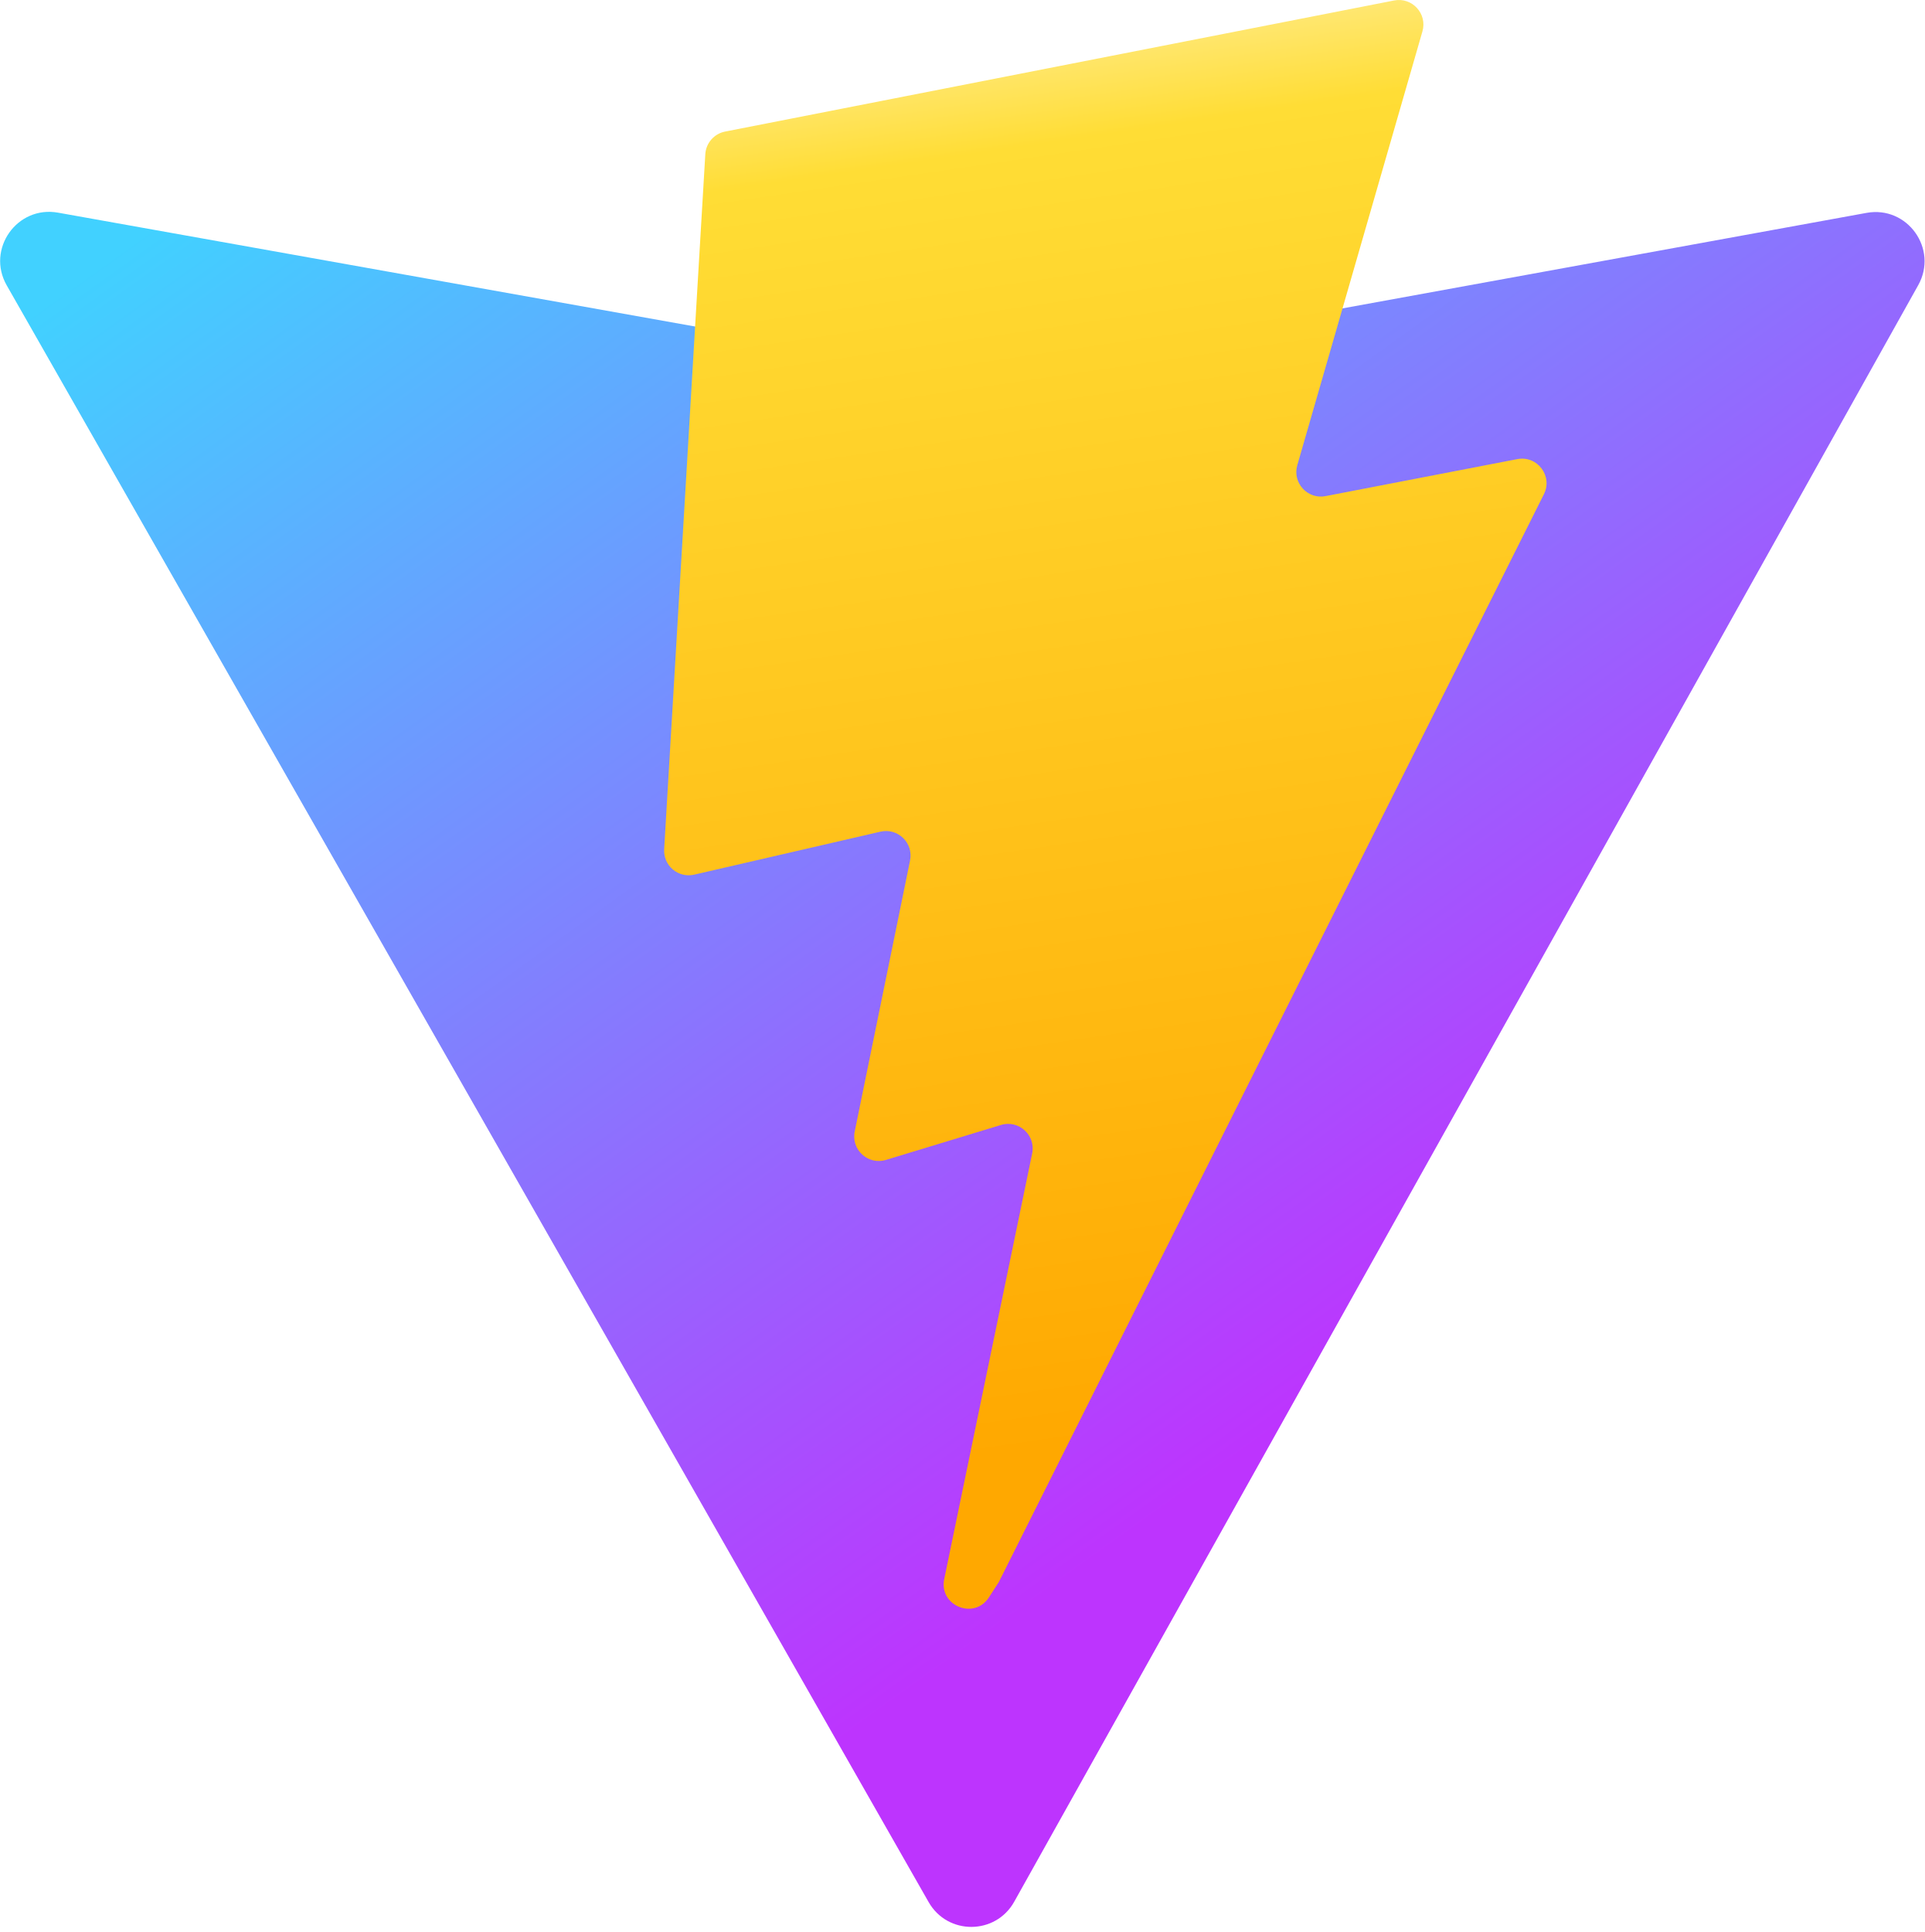
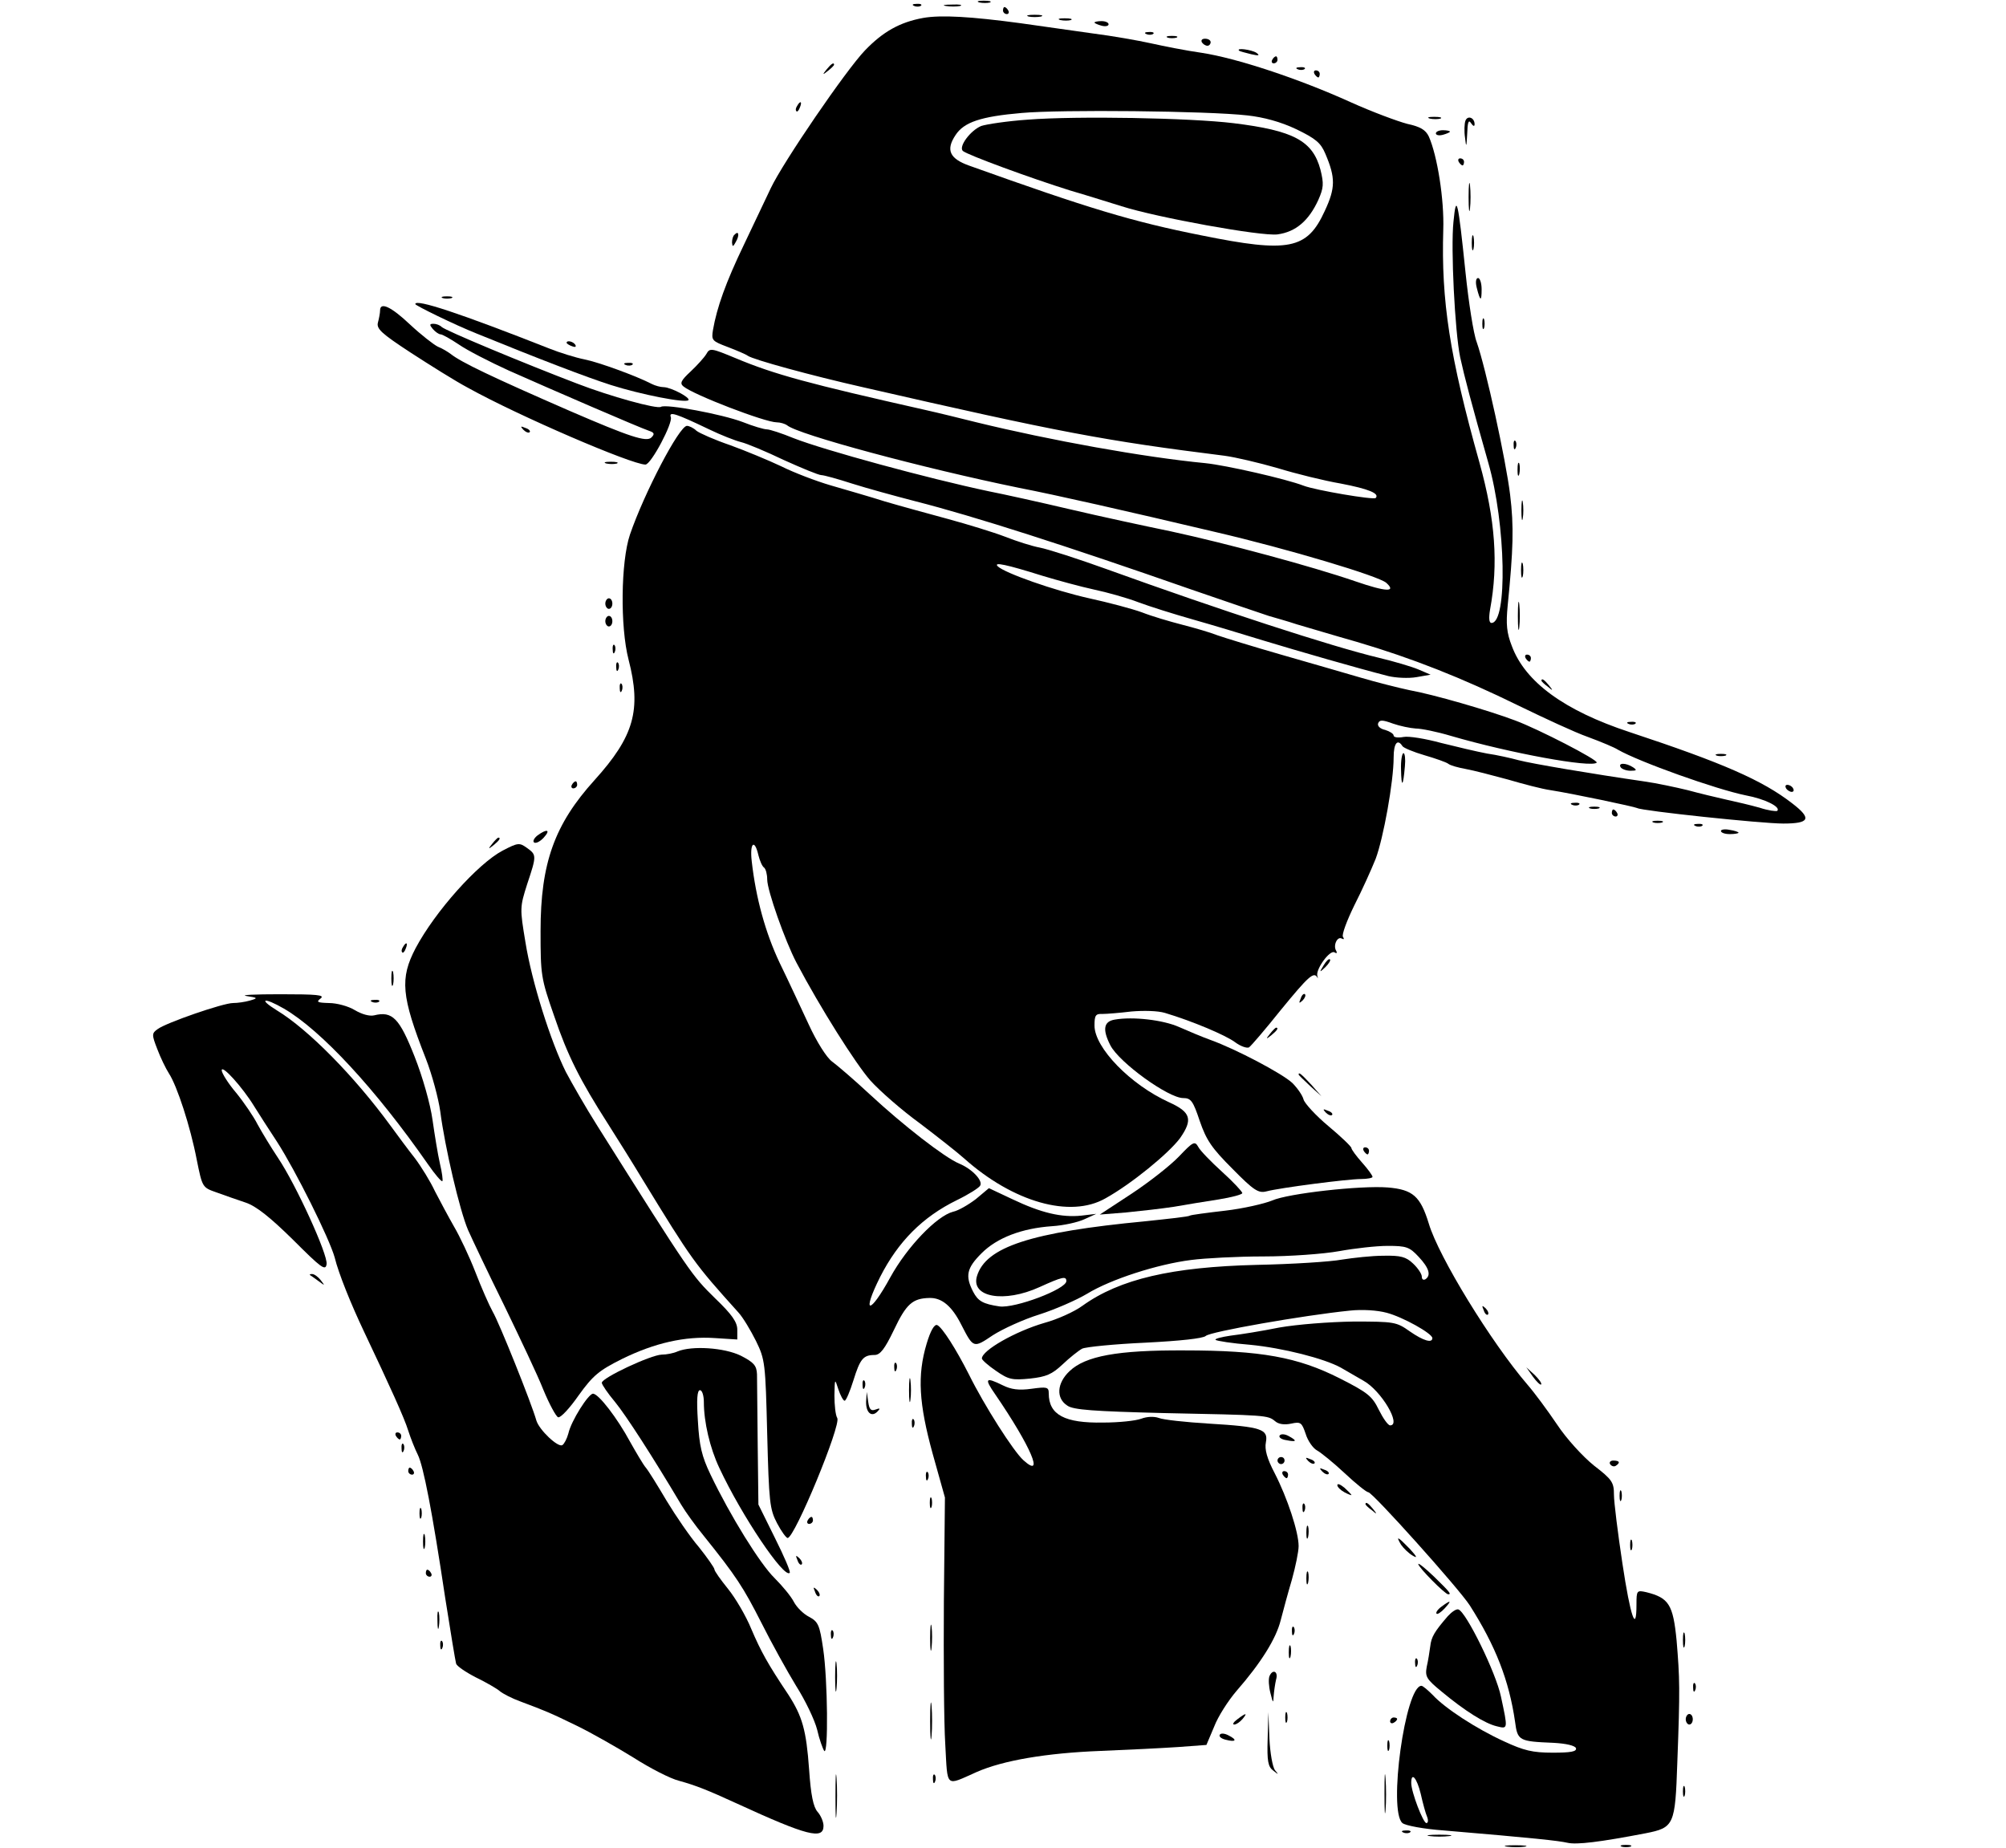
- <svg xmlns="http://www.w3.org/2000/svg" aria-hidden="true" role="img" class="iconify iconify--logos" width="31.88" height="32" preserveAspectRatio="xMidYMid meet" viewBox="0 0 256 257">
-   <defs>
-     <linearGradient id="IconifyId1813088fe1fbc01fb466" x1="-.828%" x2="57.636%" y1="7.652%" y2="78.411%">
-       <stop offset="0%" stop-color="#41D1FF" />
-       <stop offset="100%" stop-color="#BD34FE" />
-     </linearGradient>
-     <linearGradient id="IconifyId1813088fe1fbc01fb467" x1="43.376%" x2="50.316%" y1="2.242%" y2="89.03%">
-       <stop offset="0%" stop-color="#FFEA83" />
-       <stop offset="8.333%" stop-color="#FFDD35" />
-       <stop offset="100%" stop-color="#FFA800" />
-     </linearGradient>
-   </defs>
-   <path fill="url(#IconifyId1813088fe1fbc01fb466)" d="M255.153 37.938L134.897 252.976c-2.483 4.44-8.862 4.466-11.382.048L.875 37.958c-2.746-4.814 1.371-10.646 6.827-9.67l120.385 21.517a6.537 6.537 0 0 0 2.322-.004l117.867-21.483c5.438-.991 9.574 4.796 6.877 9.62Z" />
-   <path fill="url(#IconifyId1813088fe1fbc01fb467)" d="M185.432.063L96.44 17.501a3.268 3.268 0 0 0-2.634 3.014l-5.474 92.456a3.268 3.268 0 0 0 3.997 3.378l24.777-5.718c2.318-.535 4.413 1.507 3.936 3.838l-7.361 36.047c-.495 2.426 1.782 4.5 4.151 3.78l15.304-4.649c2.372-.72 4.652 1.36 4.15 3.788l-11.698 56.621c-.732 3.542 3.979 5.473 5.943 2.437l1.313-2.028l72.516-144.72c1.215-2.423-.88-5.186-3.54-4.672l-25.505 4.922c-2.396.462-4.435-1.77-3.759-4.114l16.646-57.705c.677-2.35-1.37-4.583-3.769-4.113Z" />
+ <svg xmlns="http://www.w3.org/2000/svg" version="1.0" width="570pt" height="525pt" viewBox="0 0 570 525" preserveAspectRatio="xMidYMid meet">
+   <g transform="translate(0,525) scale(0.1,-0.1)" fill="#000000" stroke="none">
+     <path d="M2783 5243 c9 -2 23 -2 30 0 6 3 -1 5 -18 5 -16 0 -22 -2 -12 -5z" />
+     <path d="M2598 5233 c7 -3 16 -2 19 1 4 3 -2 6 -13 5 -11 0 -14 -3 -6 -6z" />
+     <path d="M2688 5233 c12 -2 30 -2 40 0 9 3 -1 5 -23 4 -22 0 -30 -2 -17 -4z" />
+     <path d="M2850 5220 c0 -5 5 -10 11 -10 5 0 7 5 4 10 -3 6 -8 10 -11 10 -2 0 -4 -4 -4 -10z" />
+     <path d="M2623 5199 c-66 -12 -114 -39 -165 -92 -54 -56 -233 -318 -268 -392 -13 -27 -47 -99 -76 -160 -52 -108 -77 -179 -88 -242 -5 -30 -3 -32 42 -49 26 -10 52 -21 57 -25 16 -11 180 -56 326 -89 563 -129 686 -152 1029 -195 30 -4 98 -20 150 -35 52 -16 133 -36 180 -44 78 -15 111 -28 99 -41 -6 -6 -171 22 -205 35 -49 19 -220 58 -279 64 -176 17 -441 65 -650 116 -44 11 -109 27 -145 35 -333 75 -429 101 -539 147 -70 29 -74 30 -84 12 -6 -10 -26 -32 -44 -49 -28 -26 -32 -34 -21 -43 29 -24 232 -102 265 -102 10 0 23 -4 29 -8 28 -26 390 -123 659 -178 108 -21 302 -65 560 -126 206 -48 463 -125 484 -144 30 -27 0 -26 -87 4 -125 43 -367 108 -524 142 -73 15 -203 43 -288 63 -85 20 -189 43 -230 51 -175 37 -468 117 -555 151 -34 14 -68 25 -76 25 -8 0 -39 9 -69 21 -58 22 -218 52 -232 43 -11 -7 -145 30 -238 66 -152 58 -375 151 -385 161 -5 5 -15 9 -23 9 -12 0 -12 -3 -2 -15 7 -8 17 -15 22 -15 5 0 28 -13 52 -29 23 -16 87 -49 142 -74 119 -53 371 -162 398 -171 15 -5 17 -9 7 -19 -14 -14 -62 2 -231 75 -225 98 -310 139 -339 162 -8 6 -24 16 -37 21 -12 6 -48 34 -79 63 -54 51 -85 65 -85 40 0 -7 -3 -23 -6 -34 -5 -18 9 -31 93 -86 54 -35 127 -81 163 -100 144 -80 465 -218 504 -218 16 0 79 119 72 135 -6 17 15 10 109 -35 33 -16 74 -32 90 -36 17 -4 72 -27 122 -51 51 -23 99 -43 107 -43 7 0 47 -11 87 -24 41 -13 121 -35 179 -50 169 -43 430 -127 785 -251 105 -36 204 -70 220 -75 17 -5 53 -15 80 -24 28 -8 104 -31 171 -50 156 -46 298 -102 459 -181 72 -35 160 -76 197 -89 38 -14 76 -30 85 -36 61 -35 280 -113 364 -130 54 -10 100 -33 89 -44 -3 -2 -26 1 -50 9 -25 7 -67 17 -95 23 -27 6 -77 18 -110 27 -33 8 -89 20 -125 25 -145 21 -317 50 -355 60 -22 6 -62 15 -90 19 -27 5 -86 19 -130 30 -44 12 -92 20 -107 17 -16 -3 -28 -1 -28 4 0 5 -11 12 -24 16 -14 3 -23 11 -20 19 4 10 12 10 42 -1 20 -7 49 -13 65 -14 15 0 60 -9 100 -21 168 -49 398 -91 414 -76 6 7 -167 96 -232 120 -77 29 -233 74 -300 86 -33 7 -96 23 -140 36 -44 13 -145 42 -225 65 -80 23 -161 48 -181 55 -20 8 -65 21 -100 30 -35 9 -86 24 -114 35 -27 10 -95 28 -150 40 -99 22 -241 72 -260 91 -13 13 25 5 127 -27 43 -13 109 -31 146 -39 38 -8 95 -24 126 -36 32 -12 102 -34 155 -49 53 -15 143 -42 201 -60 99 -30 265 -78 355 -101 21 -5 57 -7 80 -3 l40 7 -35 15 c-19 8 -70 23 -112 33 -134 32 -450 135 -774 252 -83 30 -168 57 -189 61 -22 4 -66 18 -99 31 -34 13 -106 35 -161 50 -55 15 -136 37 -180 50 -44 14 -114 34 -155 46 -41 12 -104 36 -140 54 -36 17 -101 44 -145 60 -44 15 -87 34 -96 41 -8 8 -21 14 -27 14 -22 0 -122 -192 -162 -309 -26 -77 -28 -262 -4 -355 37 -143 16 -218 -97 -343 -113 -125 -153 -235 -153 -428 0 -125 1 -134 38 -240 39 -115 74 -184 154 -309 26 -41 70 -111 97 -156 142 -232 147 -239 273 -379 13 -14 35 -51 50 -81 26 -53 27 -63 32 -265 5 -193 7 -213 28 -253 12 -23 26 -42 30 -42 20 0 153 322 141 341 -5 8 -8 37 -8 64 1 49 1 49 11 18 6 -18 14 -33 18 -33 4 0 15 26 25 58 19 61 28 72 60 72 16 0 29 17 55 71 35 74 53 90 101 91 35 1 64 -23 91 -77 34 -66 34 -66 89 -29 28 18 87 45 132 59 44 14 106 41 136 59 67 41 200 84 296 96 38 5 131 10 205 10 74 0 171 7 215 15 44 8 106 15 138 15 53 0 62 -3 88 -31 30 -32 36 -53 19 -64 -6 -3 -10 0 -10 8 0 7 -11 24 -25 37 -20 19 -35 23 -84 22 -33 0 -86 -6 -118 -11 -32 -6 -141 -13 -243 -15 -240 -6 -388 -40 -494 -116 -23 -17 -72 -39 -109 -49 -82 -24 -177 -78 -177 -101 0 -4 18 -20 40 -35 36 -25 46 -27 97 -22 46 5 62 12 92 40 20 19 45 39 56 45 11 5 92 13 180 17 99 5 163 12 171 19 11 12 280 59 409 72 36 4 79 1 105 -6 46 -12 130 -59 130 -72 0 -15 -25 -8 -64 19 -38 27 -44 28 -160 28 -69 -1 -159 -8 -211 -17 -49 -10 -112 -20 -138 -23 -27 -4 -46 -9 -43 -12 3 -3 47 -10 98 -14 93 -9 211 -39 258 -65 14 -8 43 -25 64 -37 51 -28 109 -127 76 -127 -6 0 -20 20 -32 44 -19 39 -31 49 -112 90 -119 60 -223 79 -441 79 -190 1 -281 -16 -326 -59 -36 -34 -39 -77 -6 -98 17 -12 75 -16 272 -21 295 -6 297 -6 318 -23 10 -9 27 -11 46 -7 27 6 30 3 41 -29 6 -20 21 -41 32 -47 11 -6 47 -35 79 -65 32 -30 62 -54 67 -54 12 0 256 -272 288 -321 74 -116 112 -214 129 -331 7 -54 11 -56 109 -60 37 -2 61 -8 64 -15 3 -10 -15 -13 -66 -13 -57 0 -82 6 -138 32 -79 36 -168 94 -203 132 -14 14 -28 26 -32 26 -46 0 -95 -356 -54 -390 8 -7 61 -17 118 -21 260 -22 324 -29 351 -35 26 -6 92 2 222 27 81 16 84 23 90 200 8 210 7 240 -2 348 -10 102 -22 121 -86 137 -27 6 -28 5 -28 -35 0 -84 -17 -36 -40 117 -13 86 -24 174 -24 195 0 35 -5 43 -57 83 -31 25 -78 76 -105 117 -27 40 -64 90 -84 113 -103 120 -252 363 -280 457 -24 78 -45 97 -117 103 -77 6 -283 -17 -328 -37 -22 -9 -82 -23 -134 -29 -52 -6 -97 -12 -100 -14 -3 -3 -60 -9 -126 -16 -326 -31 -454 -73 -479 -156 -18 -60 77 -77 178 -31 64 29 76 32 76 17 0 -23 -146 -78 -190 -72 -47 7 -61 15 -75 42 -23 45 -18 67 24 109 44 44 114 71 201 77 32 2 73 11 92 20 l33 15 -42 -5 c-57 -6 -115 8 -195 46 l-68 32 -37 -31 c-21 -16 -50 -33 -65 -36 -46 -12 -130 -99 -178 -186 -59 -108 -83 -107 -29 1 51 100 120 170 218 218 33 16 63 35 66 41 9 14 -23 48 -60 63 -42 18 -158 108 -254 197 -44 41 -92 82 -107 93 -15 11 -43 55 -66 105 -22 47 -59 127 -83 176 -40 85 -67 182 -79 288 -6 52 8 65 19 17 4 -16 11 -32 16 -35 5 -4 9 -19 9 -34 0 -31 51 -175 83 -236 68 -129 168 -287 210 -335 27 -30 90 -85 141 -122 50 -38 106 -82 125 -99 140 -125 302 -171 402 -114 74 41 180 128 212 171 37 53 31 74 -31 102 -110 50 -212 155 -212 218 0 29 3 34 23 33 12 0 49 3 82 7 35 3 75 2 95 -4 77 -23 172 -63 199 -83 16 -12 34 -18 40 -15 6 4 47 52 91 107 77 94 93 109 103 92 2 -5 2 -2 0 5 -4 19 36 74 49 66 6 -4 8 -2 5 4 -10 15 3 43 16 35 6 -3 7 -1 3 5 -4 6 11 46 32 89 22 43 49 103 61 133 22 59 51 219 51 288 0 40 11 54 25 32 3 -5 32 -17 63 -26 31 -9 62 -20 67 -24 6 -5 28 -11 50 -15 22 -4 76 -18 120 -30 44 -13 98 -27 120 -30 64 -10 239 -47 247 -51 13 -8 353 -44 415 -44 75 0 82 14 26 57 -85 66 -197 115 -463 203 -185 61 -296 142 -334 244 -15 38 -17 63 -12 115 16 160 18 225 7 315 -12 99 -69 360 -95 434 -9 23 -23 113 -32 200 -21 203 -26 225 -34 142 -8 -75 4 -312 19 -385 12 -55 32 -131 80 -300 50 -174 55 -455 9 -455 -7 0 -8 14 -4 38 24 130 15 255 -30 417 -85 303 -109 460 -103 662 3 86 -17 211 -41 265 -9 19 -24 28 -61 36 -27 7 -100 34 -162 62 -148 67 -324 125 -423 140 -43 6 -108 19 -144 27 -36 8 -110 21 -165 28 -55 8 -147 21 -205 29 -141 19 -226 24 -277 15z m922 -277 c45 -5 94 -18 138 -39 56 -27 70 -39 83 -70 29 -68 29 -97 -2 -163 -50 -109 -102 -119 -349 -69 -197 39 -322 77 -660 198 -57 20 -68 45 -40 87 24 37 72 53 188 63 110 10 528 6 642 -7z m492 -4769 c6 -27 14 -56 18 -65 4 -10 3 -18 -2 -18 -9 0 -43 88 -43 114 0 33 16 14 27 -31z" />
+     <path d="M2920 4910 c-58 -4 -117 -13 -132 -18 -31 -13 -65 -59 -52 -71 15 -12 192 -77 304 -112 58 -17 124 -38 147 -45 100 -32 398 -86 443 -80 52 7 89 39 116 98 15 34 16 46 6 86 -22 82 -76 111 -247 132 -123 15 -444 21 -585 10z" />
+     <path d="M2923 5203 c9 -2 25 -2 35 0 9 3 1 5 -18 5 -19 0 -27 -2 -17 -5z" />
+     <path d="M3013 5193 c9 -2 23 -2 30 0 6 3 -1 5 -18 5 -16 0 -22 -2 -12 -5z" />
+     <path d="M3110 5186 c0 -2 9 -6 20 -9 11 -3 20 -1 20 4 0 5 -9 9 -20 9 -11 0 -20 -2 -20 -4z" />
+     <path d="M3258 5153 c7 -3 16 -2 19 1 4 3 -2 6 -13 5 -11 0 -14 -3 -6 -6z" />
+     <path d="M3318 5143 c6 -2 18 -2 25 0 6 3 1 5 -13 5 -14 0 -19 -2 -12 -5z" />
+     <path d="M3415 5130 c3 -5 10 -10 16 -10 5 0 9 5 9 10 0 6 -7 10 -16 10 -8 0 -12 -4 -9 -10z" />
+     <path d="M3521 5106 c2 -2 18 -6 34 -10 22 -5 26 -4 15 4 -14 9 -59 15 -49 6z" />
+     <path d="M3615 5080 c-3 -5 -1 -10 4 -10 6 0 11 5 11 10 0 6 -2 10 -4 10 -3 0 -8 -4 -11 -10z" />
+     <path d="M2349 5053 c-13 -16 -12 -17 4 -4 9 7 17 15 17 17 0 8 -8 3 -21 -13z" />
+     <path d="M3688 5053 c7 -3 16 -2 19 1 4 3 -2 6 -13 5 -11 0 -14 -3 -6 -6z" />
+     <path d="M3735 5040 c3 -5 8 -10 11 -10 2 0 4 5 4 10 0 6 -5 10 -11 10 -5 0 -7 -4 -4 -10z" />
+     <path d="M2265 4949 c-4 -6 -5 -12 -2 -15 2 -3 7 2 10 11 7 17 1 20 -8 4z" />
+     <path d="M4063 4913 c9 -2 23 -2 30 0 6 3 -1 5 -18 5 -16 0 -22 -2 -12 -5z" />
+     <path d="M4164 4907 c-3 -8 -4 -30 -1 -49 3 -28 4 -27 6 12 1 33 4 41 11 30 6 -9 10 -10 10 -3 0 19 -20 26 -26 10z" />
+     <path d="M4080 4871 c0 -5 9 -7 20 -4 11 3 20 7 20 9 0 2 -9 4 -20 4 -11 0 -20 -4 -20 -9z" />
+     <path d="M4145 4790 c3 -5 8 -10 11 -10 2 0 4 5 4 10 0 6 -5 10 -11 10 -5 0 -7 -4 -4 -10z" />
+     <path d="M4173 4690 c0 -36 2 -50 4 -32 2 17 2 47 0 65 -2 17 -4 3 -4 -33z" />
+     <path d="M2087 4583 c-4 -3 -7 -13 -7 -22 1 -13 3 -13 11 2 11 19 8 33 -4 20z" />
+     <path d="M4182 4560 c0 -19 2 -27 5 -17 2 9 2 25 0 35 -3 9 -5 1 -5 -18z" />
+     <path d="M4196 4433 c10 -40 14 -41 14 -5 0 18 -5 32 -10 32 -6 0 -8 -11 -4 -27z" />
+     <path d="M1258 4403 c6 -2 18 -2 25 0 6 3 1 5 -13 5 -14 0 -19 -2 -12 -5z" />
+     <path d="M1180 4386 c0 -4 112 -59 175 -84 174 -71 312 -124 381 -146 85 -27 212 -52 220 -43 7 7 -50 37 -71 37 -8 0 -23 4 -33 9 -42 22 -151 62 -192 70 -25 5 -70 19 -100 31 -251 99 -380 142 -380 126z" />
+     <path d="M4212 4330 c0 -14 2 -19 5 -12 2 6 2 18 0 25 -3 6 -5 1 -5 -13z" />
+     <path d="M1610 4276 c0 -2 7 -7 16 -10 8 -3 12 -2 9 4 -6 10 -25 14 -25 6z" />
+     <path d="M1778 4213 c7 -3 16 -2 19 1 4 3 -2 6 -13 5 -11 0 -14 -3 -6 -6z" />
+     <path d="M1487 4029 c7 -7 15 -10 18 -7 3 3 -2 9 -12 12 -14 6 -15 5 -6 -5z" />
+     <path d="M4301 3984 c0 -11 3 -14 6 -6 3 7 2 16 -1 19 -3 4 -6 -2 -5 -13z" />
+     <path d="M1723 3933 c9 -2 23 -2 30 0 6 3 -1 5 -18 5 -16 0 -22 -2 -12 -5z" />
+     <path d="M4312 3915 c0 -16 2 -22 5 -12 2 9 2 23 0 30 -3 6 -5 -1 -5 -18z" />
+     <path d="M4323 3800 c0 -25 2 -35 4 -22 2 12 2 32 0 45 -2 12 -4 2 -4 -23z" />
+     <path d="M4322 3630 c0 -19 2 -27 5 -17 2 9 2 25 0 35 -3 9 -5 1 -5 -18z" />
+     <path d="M4313 3500 c0 -36 2 -50 4 -32 2 17 2 47 0 65 -2 17 -4 3 -4 -33z" />
+     <path d="M1720 3535 c0 -8 5 -15 10 -15 6 0 10 7 10 15 0 8 -4 15 -10 15 -5 0 -10 -7 -10 -15z" />
+     <path d="M1720 3485 c0 -8 5 -15 10 -15 6 0 10 7 10 15 0 8 -4 15 -10 15 -5 0 -10 -7 -10 -15z" />
+     <path d="M1741 3404 c0 -11 3 -14 6 -6 3 7 2 16 -1 19 -3 4 -6 -2 -5 -13z" />
+     <path d="M4335 3380 c3 -5 8 -10 11 -10 2 0 4 5 4 10 0 6 -5 10 -11 10 -5 0 -7 -4 -4 -10z" />
+     <path d="M1751 3354 c0 -11 3 -14 6 -6 3 7 2 16 -1 19 -3 4 -6 -2 -5 -13z" />
+     <path d="M4380 3316 c0 -2 8 -10 18 -17 15 -13 16 -12 3 4 -13 16 -21 21 -21 13z" />
+     <path d="M1761 3294 c0 -11 3 -14 6 -6 3 7 2 16 -1 19 -3 4 -6 -2 -5 -13z" />
+     <path d="M4628 3193 c7 -3 16 -2 19 1 4 3 -2 6 -13 5 -11 0 -14 -3 -6 -6z" />
+     <path d="M3981 3063 c1 -53 6 -49 11 10 2 20 0 37 -4 37 -4 0 -8 -21 -7 -47z" />
+     <path d="M4878 3103 c6 -2 18 -2 25 0 6 3 1 5 -13 5 -14 0 -19 -2 -12 -5z" />
+     <path d="M4605 3070 c3 -5 16 -10 28 -10 18 0 19 2 7 10 -20 13 -43 13 -35 0z" />
+     <path d="M1625 3020 c-3 -5 -1 -10 4 -10 6 0 11 5 11 10 0 6 -2 10 -4 10 -3 0 -8 -4 -11 -10z" />
+     <path d="M5075 3010 c3 -5 11 -10 16 -10 6 0 7 5 4 10 -3 6 -11 10 -16 10 -6 0 -7 -4 -4 -10z" />
+     <path d="M4468 2963 c7 -3 16 -2 19 1 4 3 -2 6 -13 5 -11 0 -14 -3 -6 -6z" />
+     <path d="M4518 2953 c6 -2 18 -2 25 0 6 3 1 5 -13 5 -14 0 -19 -2 -12 -5z" />
+     <path d="M4580 2940 c0 -5 5 -10 11 -10 5 0 7 5 4 10 -3 6 -8 10 -11 10 -2 0 -4 -4 -4 -10z" />
+     <path d="M4698 2913 c6 -2 18 -2 25 0 6 3 1 5 -13 5 -14 0 -19 -2 -12 -5z" />
+     <path d="M4818 2903 c7 -3 16 -2 19 1 4 3 -2 6 -13 5 -11 0 -14 -3 -6 -6z" />
+     <path d="M4890 2889 c0 -5 11 -9 25 -9 14 0 25 2 25 4 0 2 -11 6 -25 8 -14 3 -25 1 -25 -3z" />
+     <path d="M1527 2876 c-10 -8 -14 -17 -9 -20 5 -3 17 3 27 14 21 23 9 26 -18 6z" />
+     <path d="M1399 2853 c-13 -16 -12 -17 4 -4 16 13 21 21 13 21 -2 0 -10 -8 -17 -17z" />
+     <path d="M1428 2833 c-70 -37 -191 -172 -247 -277 -45 -86 -41 -136 29 -314 18 -46 36 -114 41 -150 13 -101 55 -281 79 -337 12 -27 58 -124 103 -215 44 -91 95 -198 111 -239 17 -41 36 -76 42 -78 7 -2 33 26 58 62 41 57 58 71 124 104 92 45 178 65 264 59 l63 -4 0 28 c0 21 -15 43 -62 88 -68 67 -68 66 -335 490 -33 52 -73 122 -90 154 -43 86 -97 256 -115 369 -16 96 -16 99 5 165 27 81 27 83 -1 103 -21 15 -25 15 -69 -8z" />
+     <path d="M1145 2559 c-4 -6 -5 -12 -2 -15 2 -3 7 2 10 11 7 17 1 20 -8 4z" />
+     <path d="M3761 2507 c-13 -21 -12 -21 5 -5 10 10 16 20 13 22 -3 3 -11 -5 -18 -17z" />
+     <path d="M1112 2470 c0 -19 2 -27 5 -17 2 9 2 25 0 35 -3 9 -5 1 -5 -18z" />
+     <path d="M700 2420 c33 -5 34 -6 10 -13 -14 -4 -35 -7 -48 -7 -28 0 -190 -56 -214 -74 -17 -12 -17 -16 -1 -57 9 -24 24 -55 33 -69 23 -35 61 -151 79 -245 16 -79 16 -79 56 -93 22 -8 59 -21 83 -29 30 -10 70 -42 135 -106 80 -80 92 -89 95 -69 4 27 -87 226 -138 302 -20 30 -46 73 -58 95 -11 22 -39 63 -61 90 -23 27 -41 56 -41 64 0 17 59 -48 92 -102 13 -21 42 -66 65 -101 53 -82 149 -275 164 -329 11 -45 46 -132 84 -212 73 -154 114 -244 125 -280 7 -22 19 -52 27 -68 16 -32 41 -160 78 -407 15 -96 29 -180 31 -187 2 -7 27 -24 56 -39 29 -14 60 -32 68 -39 8 -7 35 -21 60 -30 69 -26 80 -30 160 -69 41 -20 113 -61 160 -90 47 -30 105 -60 130 -66 47 -13 80 -26 165 -65 198 -91 245 -103 245 -63 0 12 -8 30 -17 40 -12 14 -19 47 -24 121 -8 111 -19 150 -59 212 -59 88 -78 123 -105 186 -15 37 -45 88 -66 114 -21 26 -39 51 -39 56 0 4 -20 33 -44 63 -25 29 -66 89 -92 132 -26 44 -52 86 -59 94 -7 8 -27 42 -45 74 -35 65 -89 136 -105 136 -13 0 -62 -77 -70 -113 -4 -15 -12 -30 -17 -33 -12 -8 -66 43 -74 70 -13 47 -106 279 -124 309 -10 18 -32 68 -49 112 -17 44 -45 103 -61 130 -16 28 -40 73 -54 100 -13 28 -39 70 -57 94 -19 24 -50 66 -69 92 -103 141 -234 274 -323 328 -55 34 -37 38 20 5 105 -61 260 -228 409 -442 20 -29 39 -51 41 -48 2 2 -1 25 -7 50 -6 26 -15 82 -21 124 -6 44 -28 122 -51 180 -43 109 -63 130 -115 117 -13 -3 -35 3 -55 15 -18 11 -51 20 -73 20 -34 1 -37 3 -24 13 13 10 -10 12 -115 12 -72 0 -115 -2 -96 -5z" />
+     <path d="M3696 2413 c-6 -14 -5 -15 5 -6 7 7 10 15 7 18 -3 3 -9 -2 -12 -12z" />
+     <path d="M1058 2403 c7 -3 16 -2 19 1 4 3 -2 6 -13 5 -11 0 -14 -3 -6 -6z" />
+     <path d="M3168 2353 c-32 -5 -36 -28 -13 -73 25 -49 165 -150 207 -150 22 0 28 -8 47 -65 19 -55 34 -77 93 -136 61 -62 74 -70 97 -64 38 10 230 35 269 35 17 0 32 3 32 6 0 4 -13 22 -30 41 -16 18 -30 37 -30 41 0 4 -29 32 -65 62 -36 30 -68 65 -71 76 -3 12 -18 33 -32 47 -29 27 -160 96 -232 122 -25 9 -65 26 -90 37 -45 20 -131 30 -182 21z" />
+     <path d="M3609 2313 c-13 -16 -12 -17 4 -4 16 13 21 21 13 21 -2 0 -10 -8 -17 -17z" />
+     <path d="M3690 2197 c0 -2 15 -16 33 -33 l32 -29 -29 33 c-28 30 -36 37 -36 29z" />
+     <path d="M3767 2089 c7 -7 15 -10 18 -7 3 3 -2 9 -12 12 -14 6 -15 5 -6 -5z" />
+     <path d="M3350 1964 c-25 -26 -85 -73 -135 -106 l-90 -59 75 6 c41 4 102 11 135 16 33 6 90 15 128 21 37 6 67 14 67 18 0 4 -26 32 -57 60 -32 29 -63 61 -68 71 -10 18 -15 15 -55 -27z" />
+     <path d="M3875 1980 c3 -5 8 -10 11 -10 2 0 4 5 4 10 0 6 -5 10 -11 10 -5 0 -7 -4 -4 -10z" />
+     <path d="M881 1627 c2 -1 13 -9 24 -17 19 -14 19 -14 6 3 -7 9 -18 17 -24 17 -6 0 -8 -1 -6 -3z" />
+     <path d="M4216 1527 c3 -10 9 -15 12 -12 3 3 0 11 -7 18 -10 9 -11 8 -5 -6z" />
+     <path d="M2633 1432 c-27 -90 -22 -170 17 -312 l35 -125 -3 -295 c-1 -162 0 -345 4 -407 7 -125 -1 -118 89 -78 75 33 198 54 352 60 76 3 175 8 220 11 l81 6 22 52 c11 29 40 74 64 102 69 79 112 148 125 200 7 27 21 79 32 116 10 36 19 79 19 95 0 40 -32 137 -68 207 -22 42 -29 68 -25 88 7 37 -12 44 -162 53 -66 4 -130 11 -142 16 -14 5 -34 4 -50 -2 -16 -6 -64 -11 -108 -11 -110 -2 -155 22 -155 83 0 18 -5 19 -49 13 -36 -5 -58 -2 -82 10 -49 24 -53 20 -21 -26 102 -149 141 -242 80 -187 -28 25 -111 155 -155 244 -37 73 -76 134 -90 140 -8 3 -19 -16 -30 -53z" />
+     <path d="M1925 1410 c-11 -5 -31 -9 -45 -9 -31 -1 -170 -66 -170 -80 0 -5 17 -30 38 -55 31 -38 106 -154 188 -292 12 -20 40 -59 63 -87 94 -117 113 -147 164 -247 29 -58 74 -139 99 -180 26 -41 53 -97 60 -125 6 -27 16 -54 20 -60 12 -14 10 203 -3 290 -10 68 -14 77 -40 91 -16 8 -35 27 -43 42 -8 16 -33 46 -55 68 -41 40 -126 177 -182 294 -25 52 -32 82 -36 153 -4 61 -2 87 6 87 6 0 11 -15 11 -34 0 -56 17 -130 44 -187 63 -135 184 -315 200 -298 3 3 -16 47 -42 99 l-47 95 -2 170 c-1 94 -2 184 -2 200 -1 25 -9 34 -46 53 -47 23 -139 29 -180 12z" />
+     <path d="M2541 1364 c0 -11 3 -14 6 -6 3 7 2 16 -1 19 -3 4 -6 -2 -5 -13z" />
+     <path d="M4356 1338 c10 -14 21 -24 23 -22 3 3 -6 15 -18 27 l-24 22 19 -27z" />
+     <path d="M2583 1300 c0 -30 2 -43 4 -27 2 15 2 39 0 55 -2 15 -4 2 -4 -28z" />
+     <path d="M2451 1314 c0 -11 3 -14 6 -6 3 7 2 16 -1 19 -3 4 -6 -2 -5 -13z" />
+     <path d="M2461 1268 c-1 -31 15 -46 32 -29 9 9 8 11 -5 6 -13 -5 -18 0 -21 22 l-4 28 -2 -27z" />
+     <path d="M2591 1204 c0 -11 3 -14 6 -6 3 7 2 16 -1 19 -3 4 -6 -2 -5 -13z" />
+     <path d="M1125 1170 c3 -5 8 -10 11 -10 2 0 4 5 4 10 0 6 -5 10 -11 10 -5 0 -7 -4 -4 -10z" />
+     <path d="M3636 1171 c-3 -5 5 -11 19 -13 30 -6 32 -2 6 12 -11 6 -22 6 -25 1z" />
+     <path d="M1141 1134 c0 -11 3 -14 6 -6 3 7 2 16 -1 19 -3 4 -6 -2 -5 -13z" />
+     <path d="M3630 1100 c0 -5 5 -10 10 -10 6 0 10 5 10 10 0 6 -4 10 -10 10 -5 0 -10 -4 -10 -10z" />
+     <path d="M3717 1099 c7 -7 15 -10 18 -7 3 3 -2 9 -12 12 -14 6 -15 5 -6 -5z" />
+     <path d="M4575 1090 c4 -6 11 -8 16 -5 14 9 11 15 -7 15 -8 0 -12 -5 -9 -10z" />
+     <path d="M1160 1070 c0 -5 5 -10 11 -10 5 0 7 5 4 10 -3 6 -8 10 -11 10 -2 0 -4 -4 -4 -10z" />
+     <path d="M3757 1069 c7 -7 15 -10 18 -7 3 3 -2 9 -12 12 -14 6 -15 5 -6 -5z" />
+     <path d="M2631 1054 c0 -11 3 -14 6 -6 3 7 2 16 -1 19 -3 4 -6 -2 -5 -13z" />
+     <path d="M3645 1060 c3 -5 8 -10 11 -10 2 0 4 5 4 10 0 6 -5 10 -11 10 -5 0 -7 -4 -4 -10z" />
+     <path d="M3800 1030 c0 -5 9 -14 20 -20 11 -6 20 -9 20 -8 0 2 -9 11 -20 21 -11 9 -20 13 -20 7z" />
+     <path d="M4602 1000 c0 -14 2 -19 5 -12 2 6 2 18 0 25 -3 6 -5 1 -5 -13z" />
+     <path d="M2642 980 c0 -14 2 -19 5 -12 2 6 2 18 0 25 -3 6 -5 1 -5 -13z" />
+     <path d="M3701 964 c0 -11 3 -14 6 -6 3 7 2 16 -1 19 -3 4 -6 -2 -5 -13z" />
+     <path d="M3880 976 c0 -2 8 -10 18 -17 15 -13 16 -12 3 4 -13 16 -21 21 -21 13z" />
+     <path d="M1192 950 c0 -14 2 -19 5 -12 2 6 2 18 0 25 -3 6 -5 1 -5 -13z" />
+     <path d="M2295 930 c-3 -5 -1 -10 4 -10 6 0 11 5 11 10 0 6 -2 10 -4 10 -3 0 -8 -4 -11 -10z" />
+     <path d="M3712 895 c0 -16 2 -22 5 -12 2 9 2 23 0 30 -3 6 -5 -1 -5 -18z" />
+     <path d="M1202 870 c0 -19 2 -27 5 -17 2 9 2 25 0 35 -3 9 -5 1 -5 -18z" />
+     <path d="M3981 861 c7 -10 21 -24 33 -31 15 -9 12 -3 -8 19 -34 35 -41 39 -25 12z" />
+     <path d="M4632 860 c0 -14 2 -19 5 -12 2 6 2 18 0 25 -3 6 -5 1 -5 -13z" />
+     <path d="M2266 817 c3 -10 9 -15 12 -12 3 3 0 11 -7 18 -10 9 -11 8 -5 -6z" />
+     <path d="M4030 806 c0 -9 76 -86 85 -86 10 0 5 6 -40 50 -25 24 -45 40 -45 36z" />
+     <path d="M1210 780 c0 -5 5 -10 11 -10 5 0 7 5 4 10 -3 6 -8 10 -11 10 -2 0 -4 -4 -4 -10z" />
+     <path d="M3712 765 c0 -16 2 -22 5 -12 2 9 2 23 0 30 -3 6 -5 -1 -5 -18z" />
+     <path d="M2316 727 c3 -10 9 -15 12 -12 3 3 0 11 -7 18 -10 9 -11 8 -5 -6z" />
+     <path d="M4096 685 c-11 -8 -17 -17 -14 -20 2 -3 13 4 23 15 21 23 18 25 -9 5z" />
+     <path d="M1243 645 c0 -22 2 -30 4 -17 2 12 2 30 0 40 -3 9 -5 -1 -4 -23z" />
+     <path d="M4114 658 c-38 -44 -47 -59 -50 -86 -2 -15 -6 -41 -10 -58 -5 -28 -1 -35 43 -71 65 -54 122 -90 156 -98 32 -8 32 -9 12 84 -14 68 -99 241 -121 248 -6 2 -19 -7 -30 -19z" />
+     <path d="M2643 595 c0 -33 2 -45 4 -27 2 18 2 45 0 60 -2 15 -4 0 -4 -33z" />
+     <path d="M3671 614 c0 -11 3 -14 6 -6 3 7 2 16 -1 19 -3 4 -6 -2 -5 -13z" />
+     <path d="M2361 604 c0 -11 3 -14 6 -6 3 7 2 16 -1 19 -3 4 -6 -2 -5 -13z" />
+     <path d="M4782 590 c0 -19 2 -27 5 -17 2 9 2 25 0 35 -3 9 -5 1 -5 -18z" />
+     <path d="M1251 574 c0 -11 3 -14 6 -6 3 7 2 16 -1 19 -3 4 -6 -2 -5 -13z" />
+     <path d="M3662 555 c0 -16 2 -22 5 -12 2 9 2 23 0 30 -3 6 -5 -1 -5 -18z" />
+     <path d="M2373 485 c0 -38 2 -53 4 -32 2 20 2 52 0 70 -2 17 -4 1 -4 -38z" />
+     <path d="M4021 524 c0 -11 3 -14 6 -6 3 7 2 16 -1 19 -3 4 -6 -2 -5 -13z" />
+     <path d="M3607 487 c-3 -8 -2 -29 3 -48 7 -28 8 -30 9 -9 1 14 4 35 7 48 7 23 -10 31 -19 9z" />
+     <path d="M4811 454 c0 -11 3 -14 6 -6 3 7 2 16 -1 19 -3 4 -6 -2 -5 -13z" />
+     <path d="M2643 360 c0 -47 2 -66 4 -42 2 23 2 61 0 85 -2 23 -4 4 -4 -43z" />
+     <path d="M3652 370 c0 -14 2 -19 5 -12 2 6 2 18 0 25 -3 6 -5 1 -5 -13z" />
+     <path d="M3516 365 c-11 -8 -15 -15 -9 -15 6 0 16 7 23 15 16 19 11 19 -14 0z" />
+     <path d="M3602 309 c-2 -63 1 -79 16 -90 15 -12 16 -12 5 1 -7 9 -14 49 -16 90 l-3 75 -2 -76z" />
+     <path d="M4790 365 c0 -8 5 -15 10 -15 6 0 10 7 10 15 0 8 -4 15 -10 15 -5 0 -10 -7 -10 -15z" />
+     <path d="M3950 359 c0 -5 5 -7 10 -4 6 3 10 8 10 11 0 2 -4 4 -10 4 -5 0 -10 -5 -10 -11z" />
+     <path d="M3466 321 c-3 -5 4 -11 16 -14 30 -8 35 -1 9 12 -11 6 -22 7 -25 2z" />
+     <path d="M3942 290 c0 -14 2 -19 5 -12 2 6 2 18 0 25 -3 6 -5 1 -5 -13z" />
+     <path d="M2374 145 c0 -55 1 -76 3 -47 2 29 2 74 0 100 -2 26 -3 2 -3 -53z" />
+     <path d="M3934 155 c0 -50 1 -71 3 -48 2 23 2 64 0 90 -2 26 -3 8 -3 -42z" />
+     <path d="M2651 194 c0 -11 3 -14 6 -6 3 7 2 16 -1 19 -3 4 -6 -2 -5 -13z" />
+     <path d="M4782 160 c0 -14 2 -19 5 -12 2 6 2 18 0 25 -3 6 -5 1 -5 -13z" />
+     <path d="M3988 43 c7 -3 16 -2 19 1 4 3 -2 6 -13 5 -11 0 -14 -3 -6 -6z" />
+     <path d="M4063 33 c15 -2 39 -2 55 0 15 2 2 4 -28 4 -30 0 -43 -2 -27 -4z" />
+     <path d="M4283 3 c15 -2 37 -2 50 0 12 2 0 4 -28 4 -27 0 -38 -2 -22 -4z" />
+     <path d="M4608 3 c6 -2 18 -2 25 0 6 3 1 5 -13 5 -14 0 -19 -2 -12 -5z" />
+   </g>
</svg>
